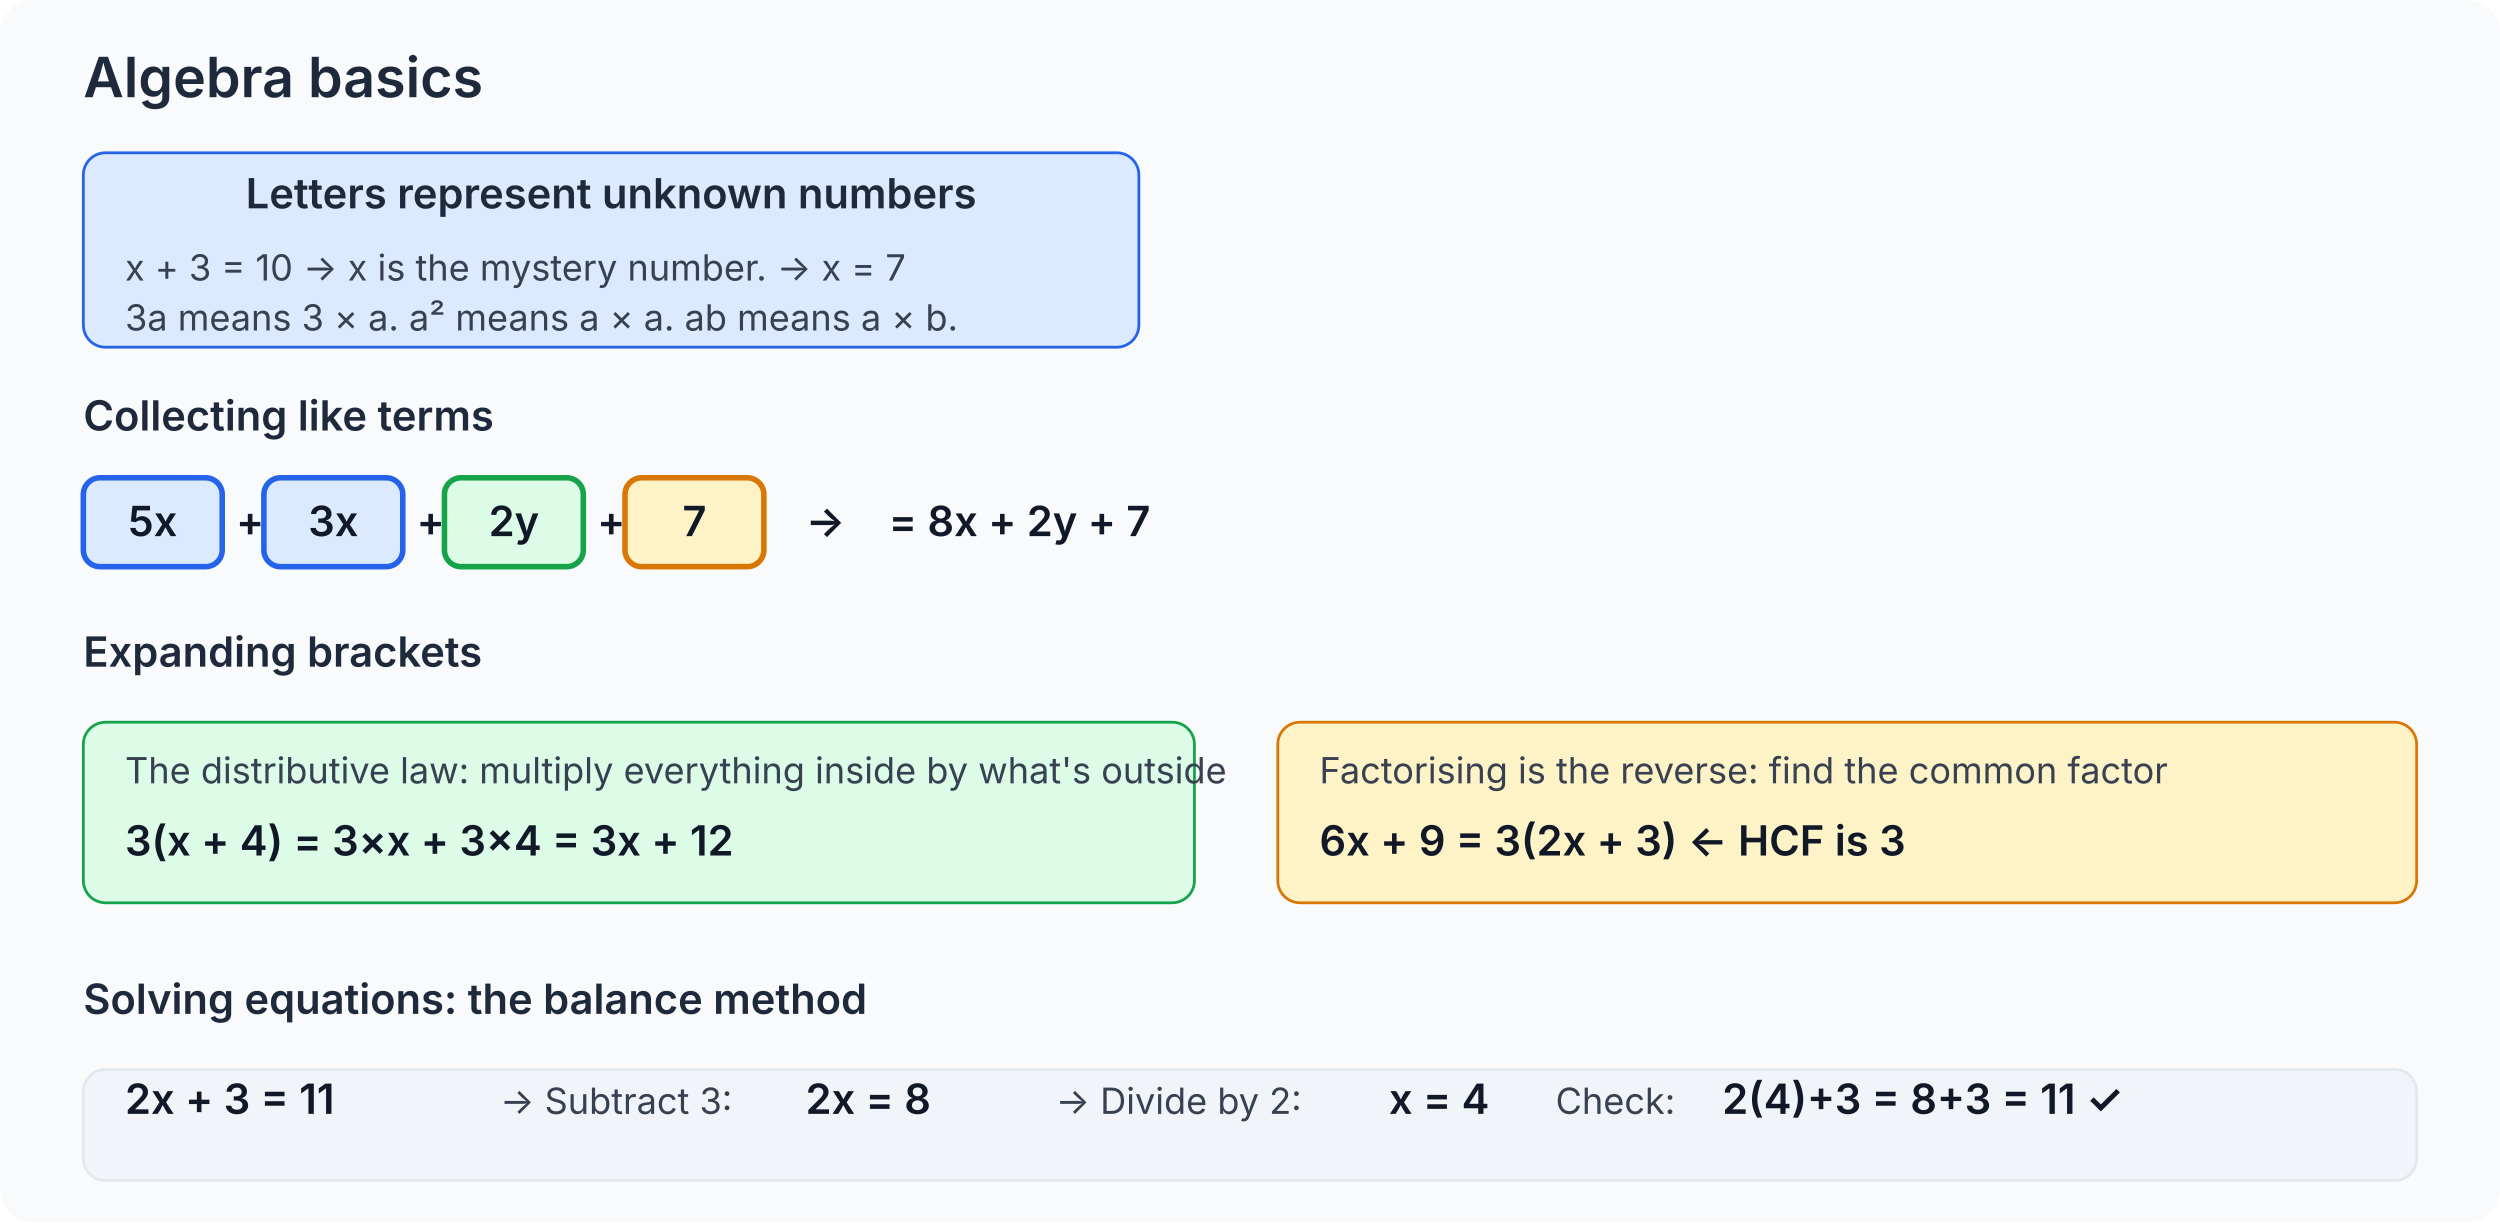
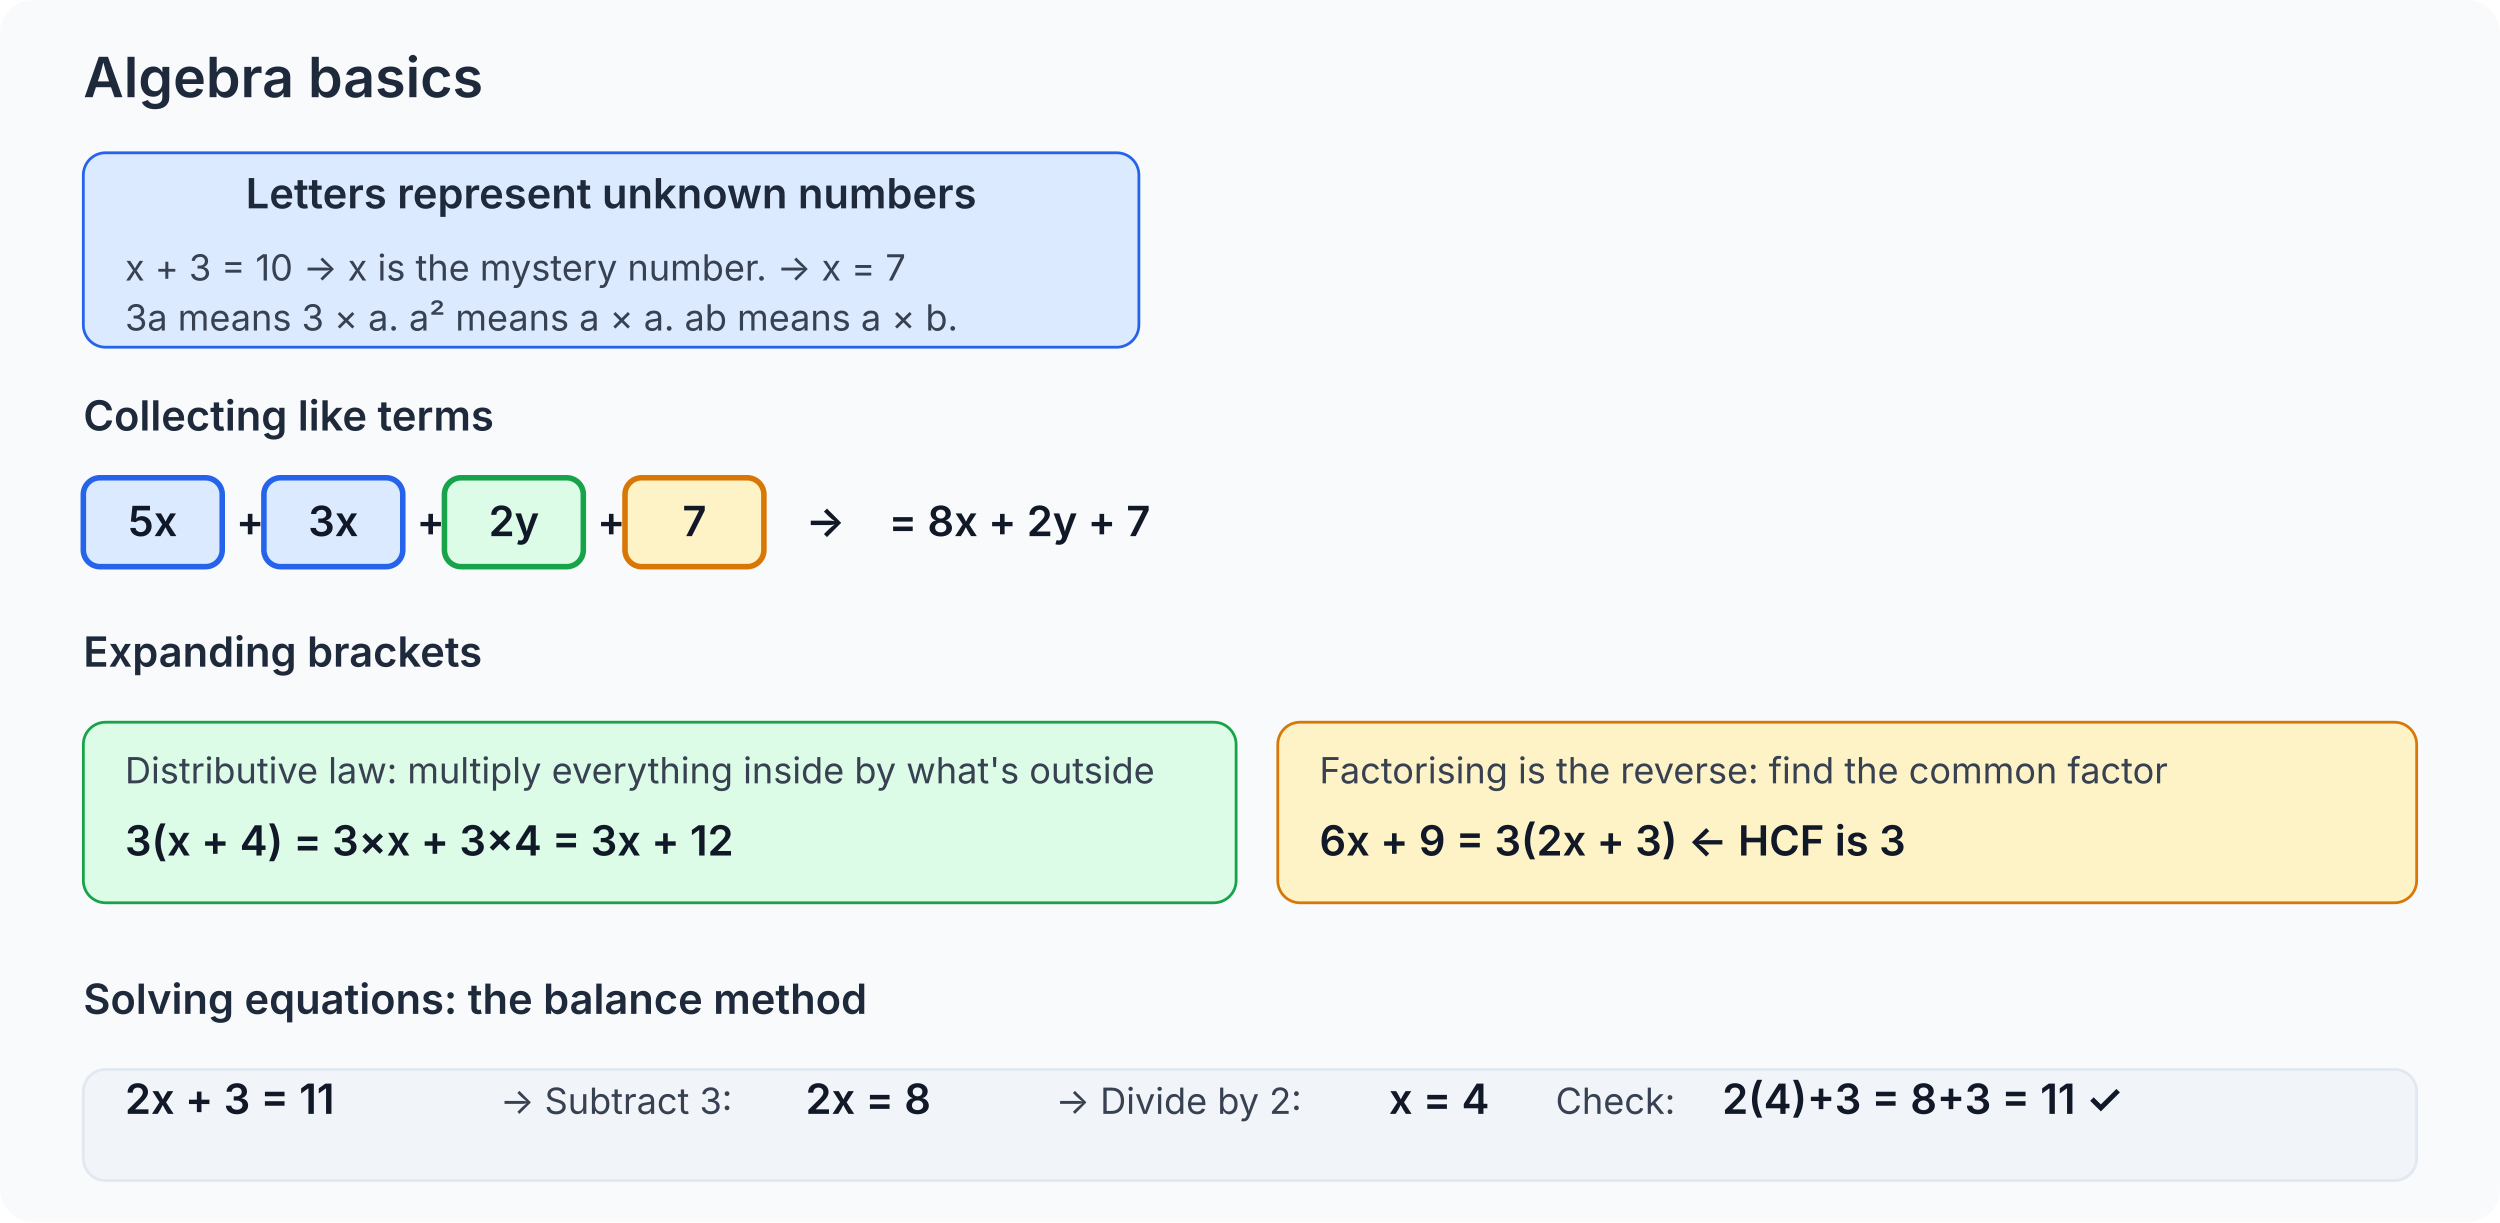
<svg xmlns="http://www.w3.org/2000/svg" viewBox="0 0 900 440" role="img" aria-labelledby="title desc">
  <style>
    text { font-family: system-ui, -apple-system, sans-serif; }
    .heading { font-size: 20px; font-weight: 600; fill: #1e293b; }
    .subhead { font-size: 15px; font-weight: 600; fill: #1e293b; }
    .label { font-size: 13px; fill: #374151; }
    .math { font-size: 15px; fill: #111827; font-weight: 600; }
  </style>
  <rect width="900" height="440" fill="#f8fafc" rx="12" />
  <text x="30" y="35" class="heading">Algebra basics</text>
  <g transform="translate(30, 55)">
    <rect x="0" y="0" width="380" height="70" rx="8" fill="#dbeafe" stroke="#2563eb" stroke-width="1" />
    <text x="190" y="20" class="subhead" text-anchor="middle">Letters represent unknown numbers</text>
    <text x="15" y="46" class="label">x + 3 = 10  →  x is the mystery number.  →  x = 7</text>
    <text x="15" y="64" class="label">3a means 3 × a.  a² means a × a.  ab means a × b.</text>
  </g>
  <text x="30" y="155" class="subhead">Collecting like terms</text>
  <g transform="translate(30, 172)">
    <rect x="0" y="0" width="50" height="32" rx="6" fill="#dbeafe" stroke="#2563eb" stroke-width="2" />
    <text x="25" y="21" class="math" text-anchor="middle" fill="#1e40af">5x</text>
    <text x="55" y="21" class="math">+</text>
    <rect x="65" y="0" width="50" height="32" rx="6" fill="#dbeafe" stroke="#2563eb" stroke-width="2" />
    <text x="90" y="21" class="math" text-anchor="middle" fill="#1e40af">3x</text>
    <text x="120" y="21" class="math">+</text>
    <rect x="130" y="0" width="50" height="32" rx="6" fill="#dcfce7" stroke="#16a34a" stroke-width="2" />
    <text x="155" y="21" class="math" text-anchor="middle" fill="#166534">2y</text>
    <text x="185" y="21" class="math">+</text>
    <rect x="195" y="0" width="50" height="32" rx="6" fill="#fef3c7" stroke="#d97706" stroke-width="2" />
    <text x="220" y="21" class="math" text-anchor="middle" fill="#92400e">7</text>
    <text x="260" y="21" class="math">→</text>
    <text x="290" y="21" class="math" fill="#2563eb">= 8x + 2y + 7</text>
  </g>
  <text x="30" y="240" class="subhead">Expanding brackets</text>
  <g transform="translate(30, 260)">
-     <rect x="0" y="0" width="400" height="65" rx="8" fill="#dcfce7" stroke="#16a34a" stroke-width="1" />
-     <text x="15" y="22" class="label" fill="#16a34a">The distributive law: multiply everything inside by what's outside</text>
+     <rect x="0" y="0" width="415" height="65" rx="8" fill="#dcfce7" stroke="#16a34a" stroke-width="1" />
+     <text x="15" y="22" class="label" fill="#16a34a">Distributive law: multiply everything inside by what's outside</text>
    <text x="15" y="48" class="math" fill="#16a34a">3(x + 4) = 3×x + 3×4 = 3x + 12</text>
  </g>
  <g transform="translate(460, 260)">
    <rect x="0" y="0" width="410" height="65" rx="8" fill="#fef3c7" stroke="#d97706" stroke-width="1" />
    <text x="15" y="22" class="label" fill="#d97706">Factorising is the reverse: find the common factor</text>
    <text x="15" y="48" class="math" fill="#d97706">6x + 9 = 3(2x + 3)  ← HCF is 3</text>
  </g>
  <text x="30" y="365" class="subhead">Solving equations: the balance method</text>
  <g transform="translate(30, 385)">
    <rect x="0" y="0" width="840" height="40" rx="8" fill="#f1f5f9" stroke="#e2e8f0" stroke-width="1" />
    <text x="15" y="16" class="math">2x + 3 = 11</text>
    <text x="150" y="16" class="label">→ Subtract 3:</text>
    <text x="260" y="16" class="math" fill="#dc2626">2x = 8</text>
    <text x="350" y="16" class="label">→ Divide by 2:</text>
    <text x="470" y="16" class="math" fill="#16a34a">x = 4</text>
    <text x="530" y="16" class="label">Check:</text>
    <text x="590" y="16" class="math" fill="#2563eb">2(4)+3 = 8+3 = 11 ✓</text>
  </g>
</svg>
